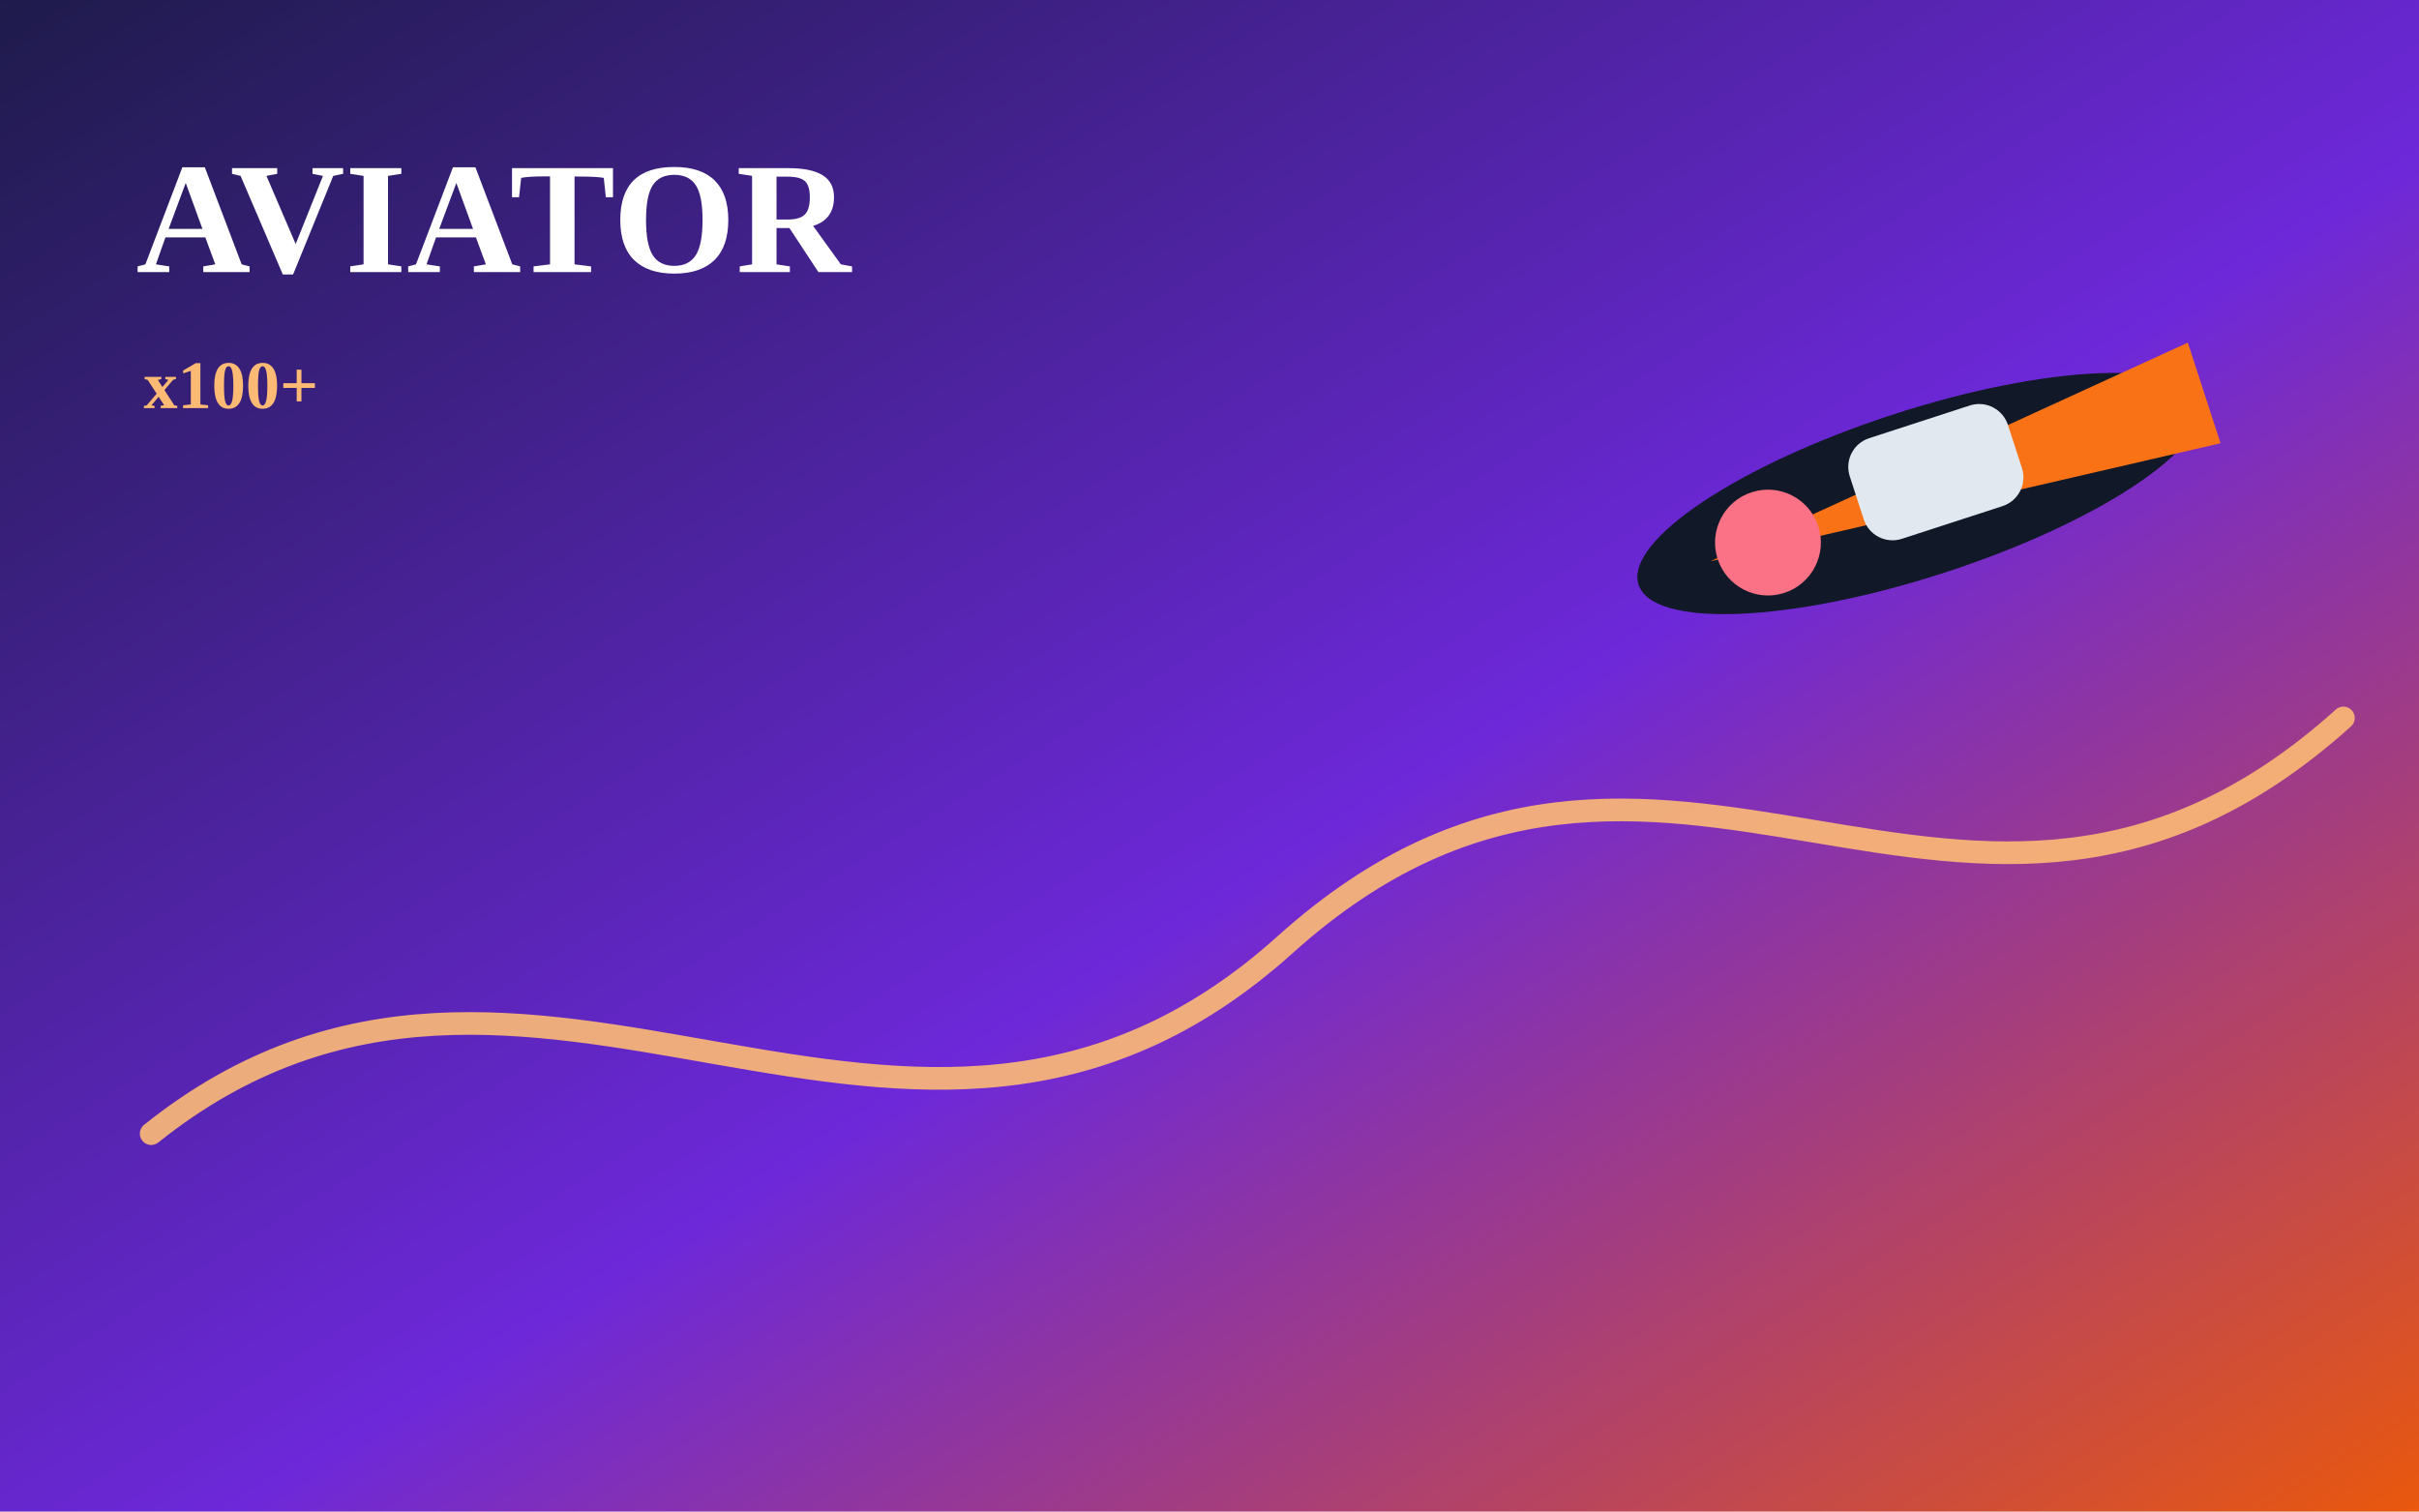
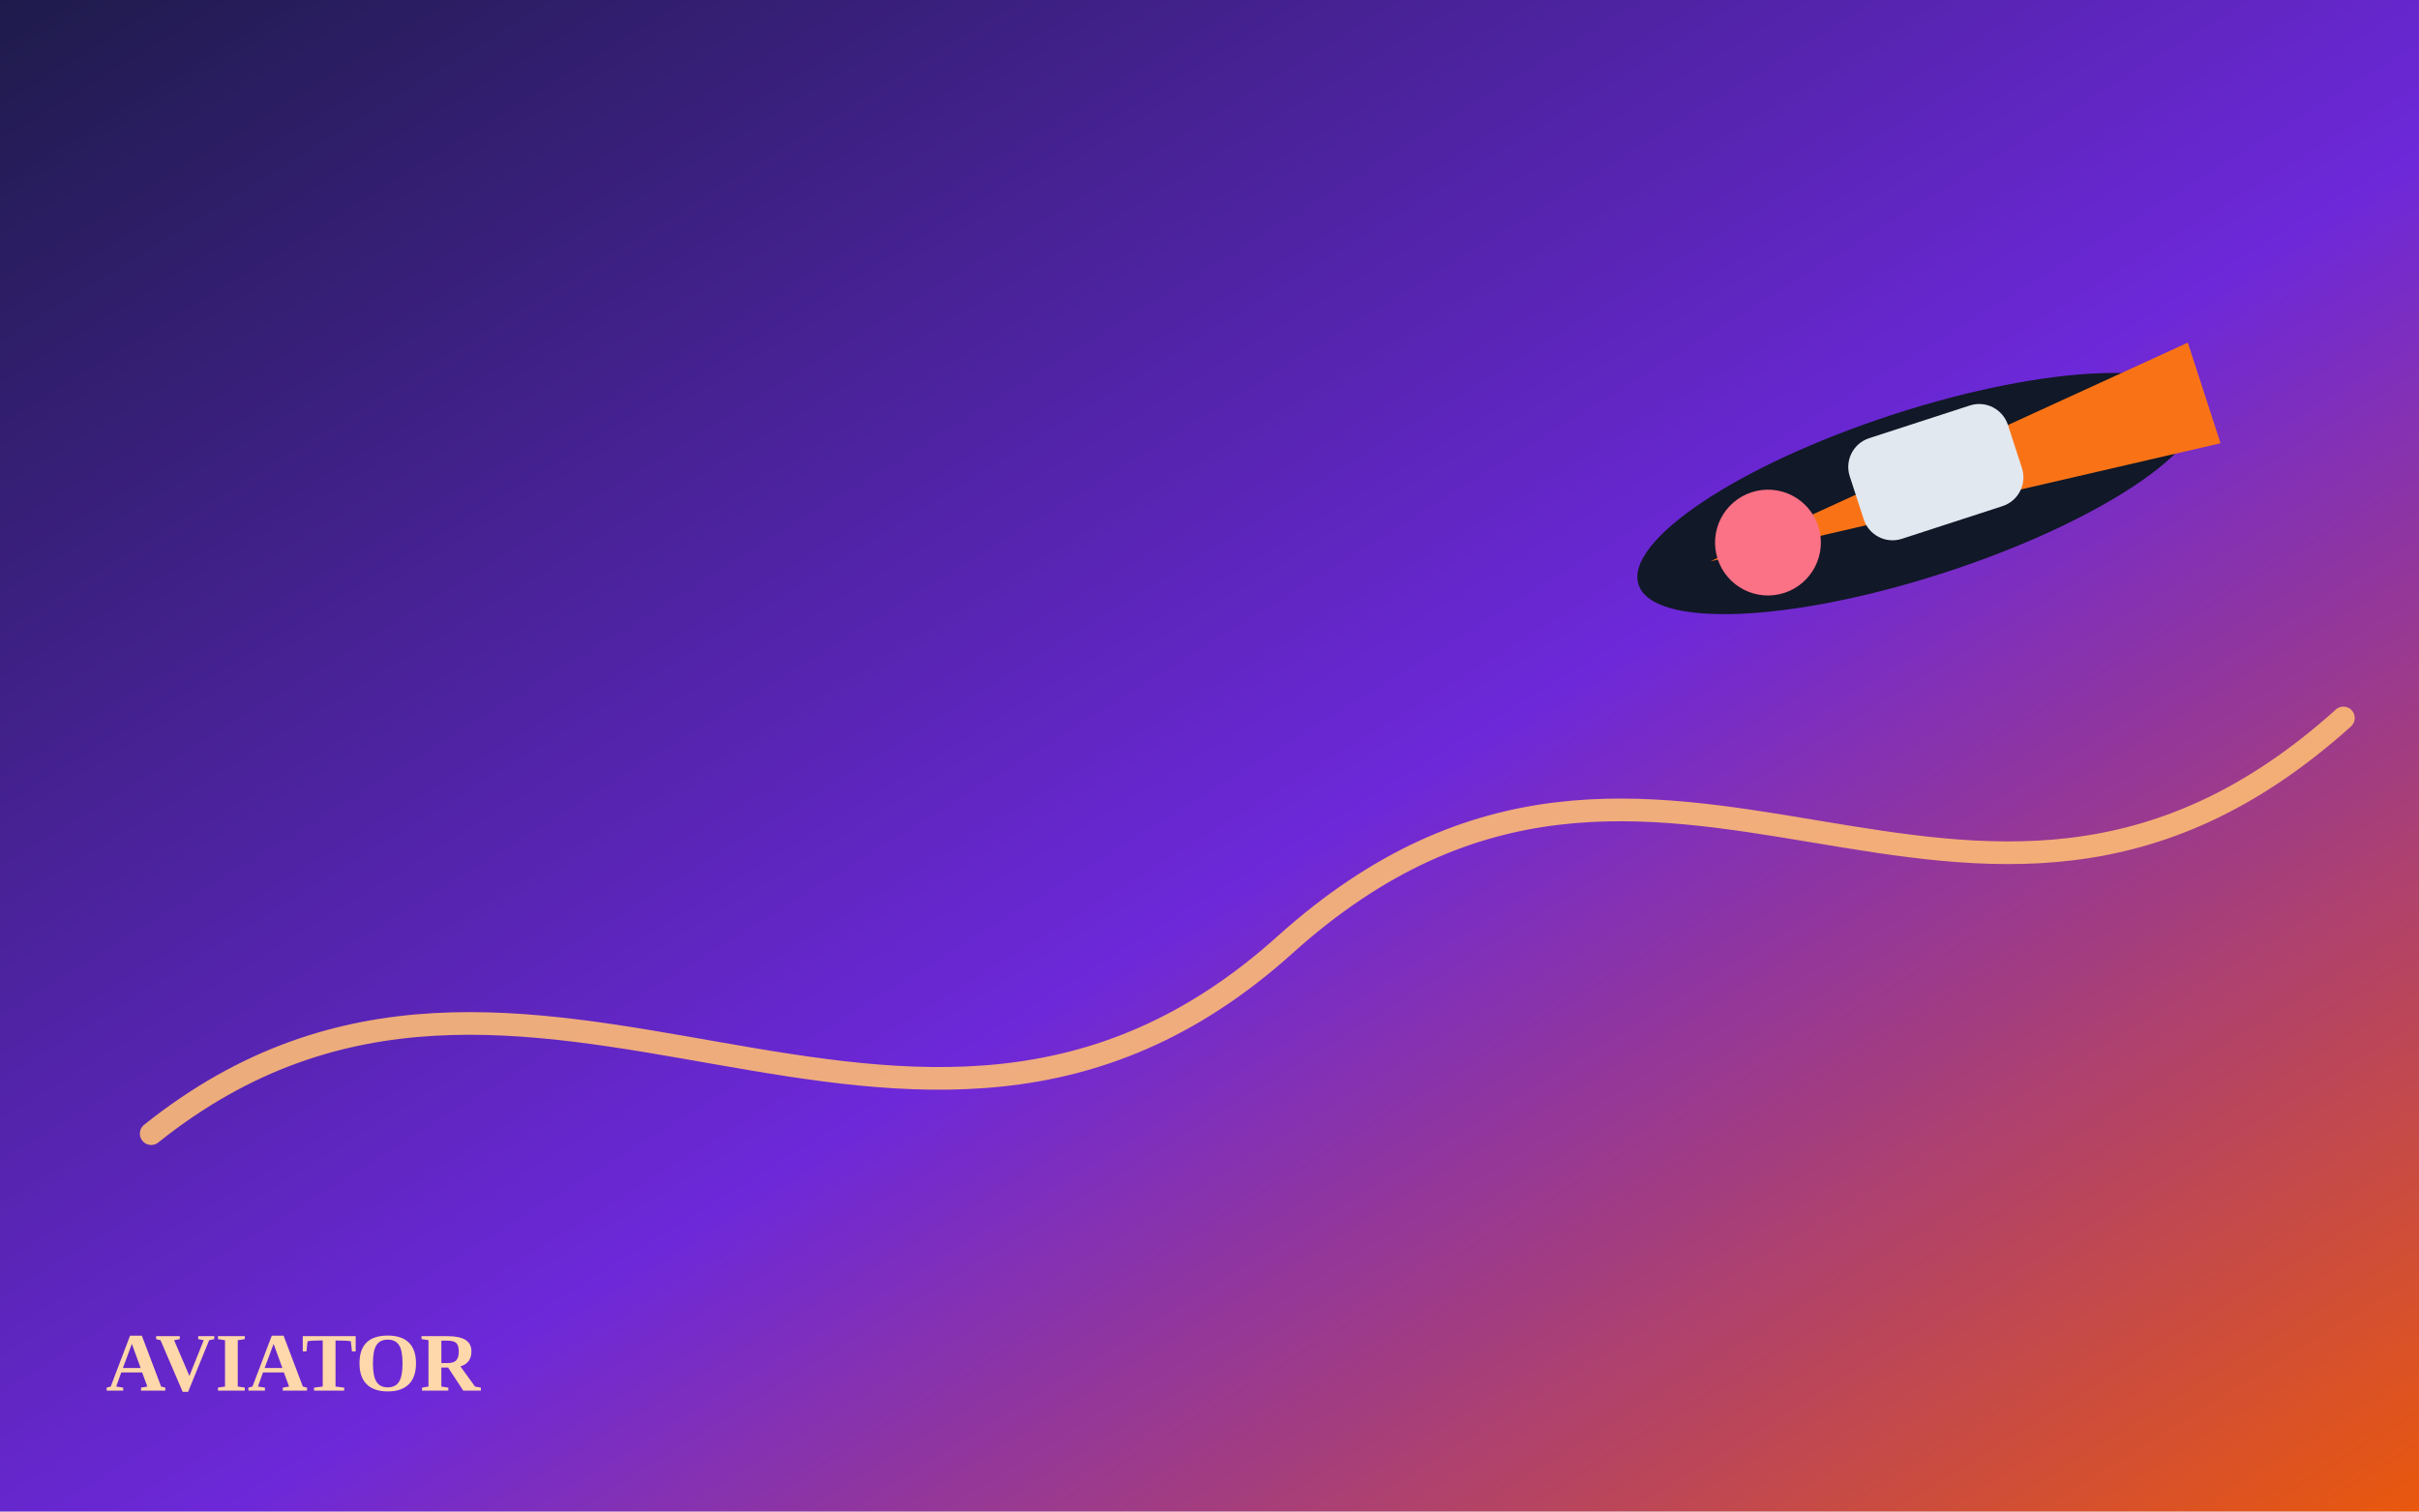
<svg xmlns="http://www.w3.org/2000/svg" viewBox="0 0 640 400" preserveAspectRatio="xMidYMid slice">
  <defs>
    <linearGradient id="av-sky" x1="0" y1="0" x2="1" y2="1">
      <stop offset="0%" stop-color="#1e1b4b" />
      <stop offset="55%" stop-color="#6d28d9" />
      <stop offset="100%" stop-color="#ea580c" />
    </linearGradient>
  </defs>
  <rect width="640" height="400" fill="url(#av-sky)" />
  <path d="M40 300 C140 220 240 340 340 250 C440 160 520 280 620 190" fill="none" stroke="#fdba74" stroke-width="6" stroke-linecap="round" opacity="0.9" />
  <g transform="translate(430,118) rotate(-18)">
    <ellipse cx="70" cy="36" rx="78" ry="22" fill="#111827" />
    <path d="M12 36 L150 20 L150 48 Z" fill="#f97316" />
    <circle cx="28" cy="36" r="14" fill="#fb7185" />
    <rect x="54" y="18" width="44" height="28" rx="8" fill="#e2e8f0" />
  </g>
-   <text x="36" y="72" font-size="42" font-weight="900" fill="#fff">AVIATOR</text>
-   <text x="38" y="108" font-size="18" font-weight="800" fill="#fdba74">x100+</text>
+   <text x="28" y="368" font-size="22" font-weight="900" fill="#fed7aa">AVIATOR</text>
</svg>
